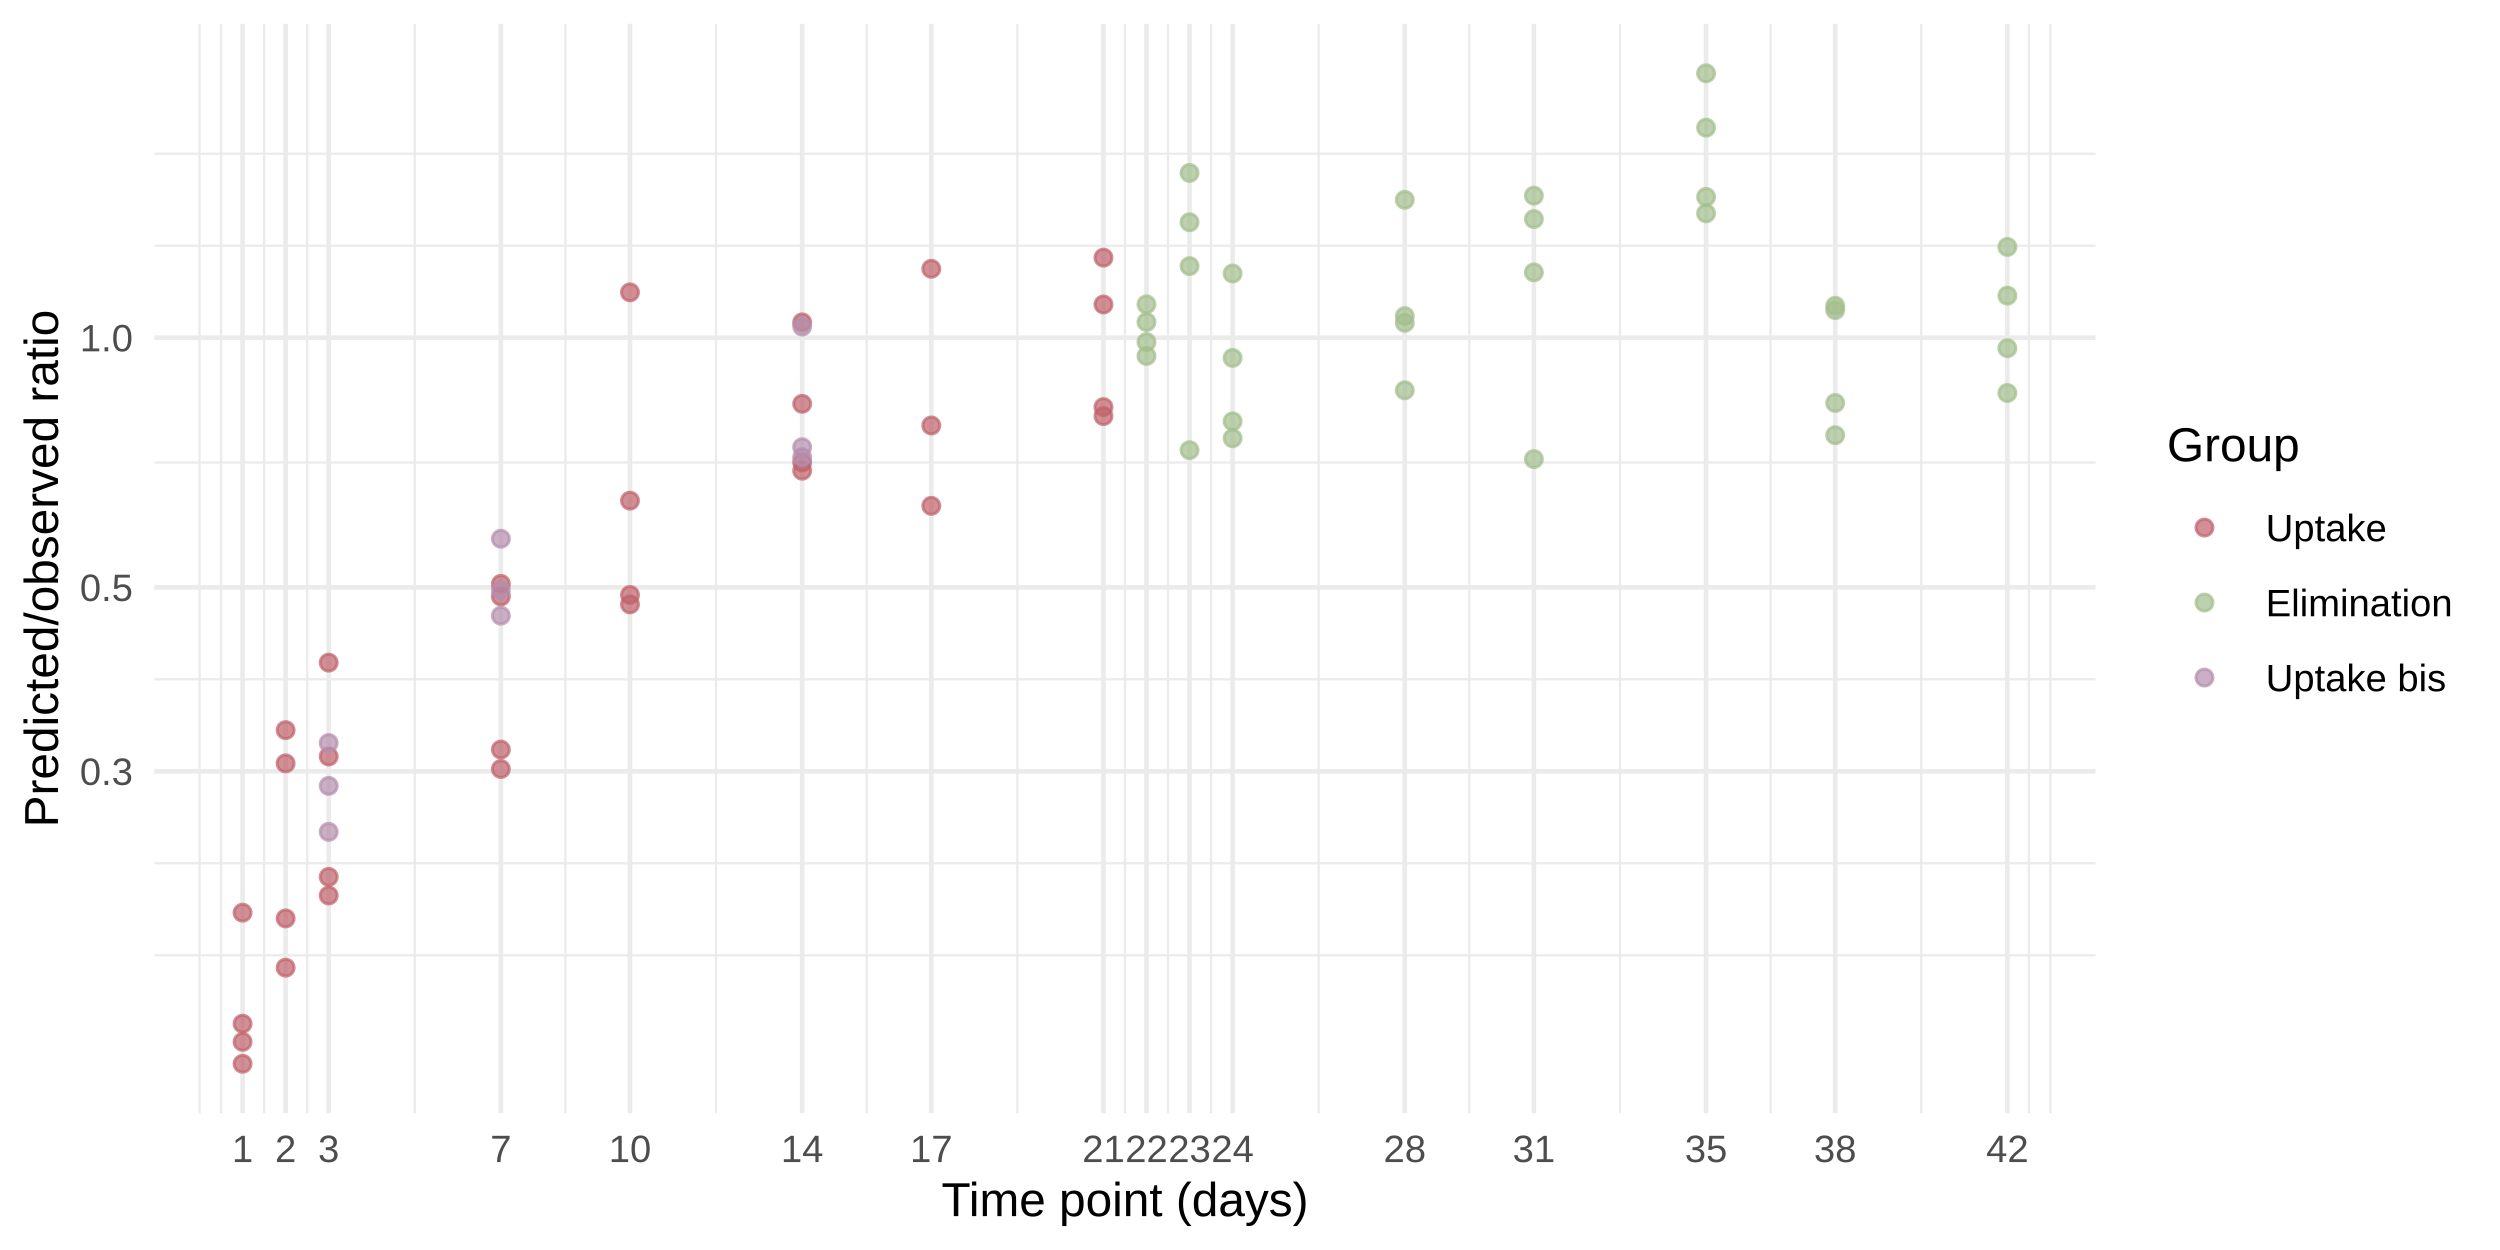
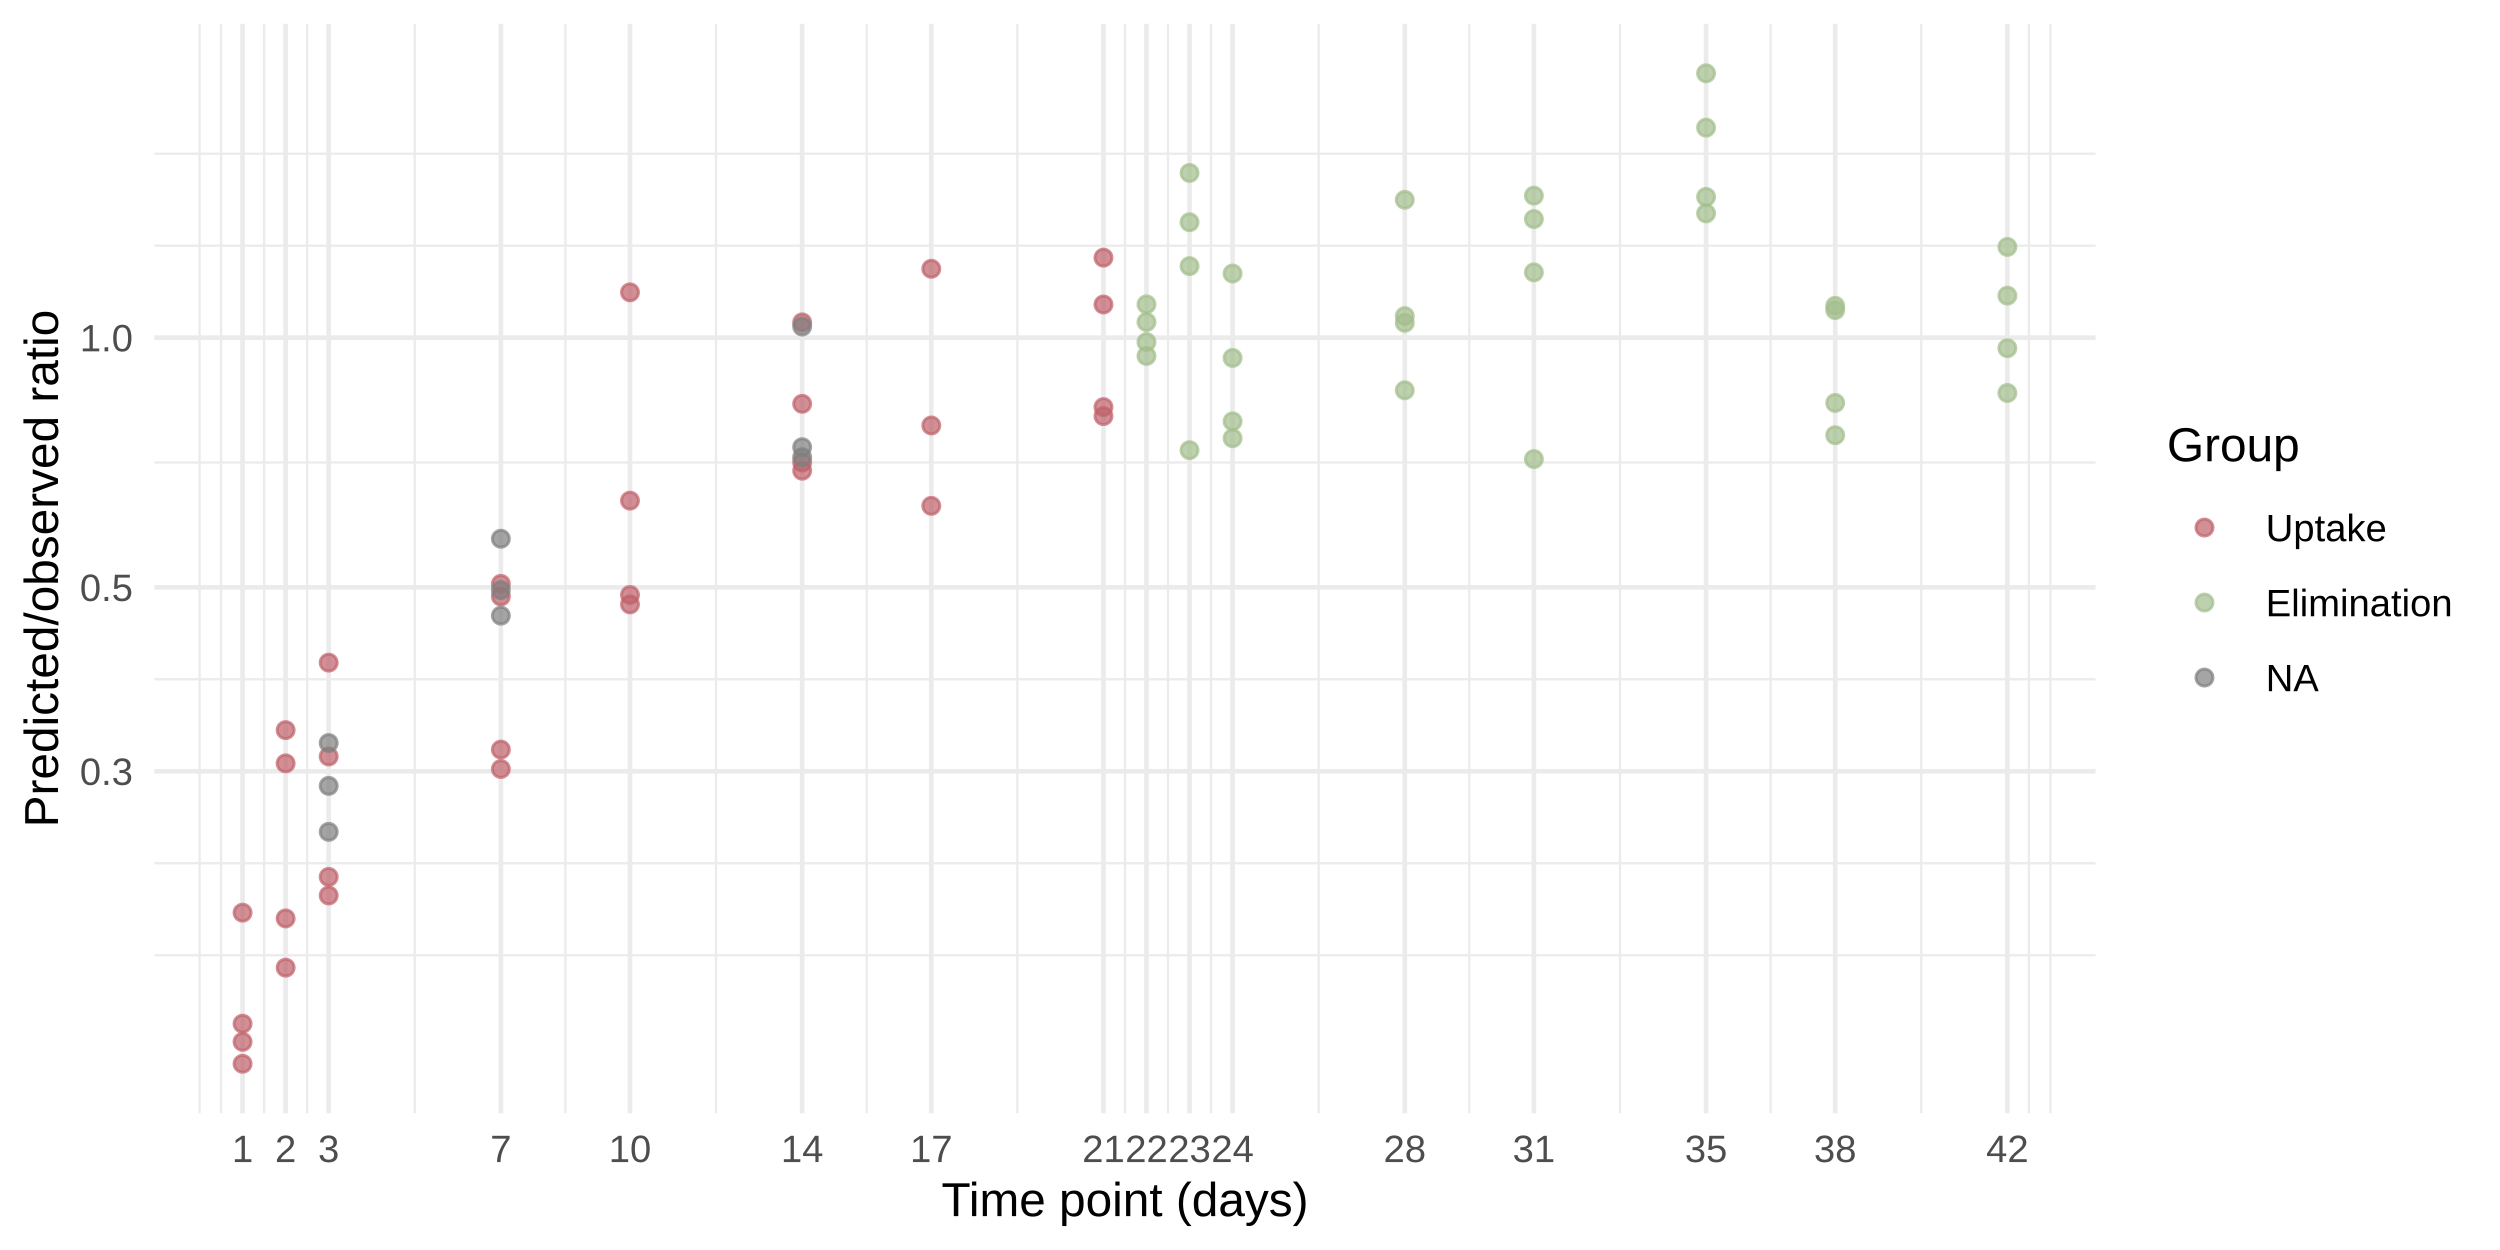
<svg xmlns="http://www.w3.org/2000/svg" width="576.00pt" height="288.00pt" viewBox="0 0 576.00 288.00">
  <g class="svglite">
    <defs>
      <style type="text/css">
    .svglite line, .svglite polyline, .svglite polygon, .svglite path, .svglite rect, .svglite circle {
      fill: none;
      stroke: #000000;
      stroke-linecap: round;
      stroke-linejoin: round;
      stroke-miterlimit: 10.00;
    }
    .svglite text {
      white-space: pre;
    }
    .svglite g.glyphgroup path {
      fill: inherit;
      stroke: none;
    }
  </style>
    </defs>
    <rect width="100%" height="100%" style="stroke: none; fill: #FFFFFF;" />
    <defs>
      <clipPath id="cpMC4wMHw1NzYuMDB8MC4wMHwyODguMDA=">
        <rect x="0.00" y="0.00" width="576.00" height="288.00" />
      </clipPath>
    </defs>
    <g clip-path="url(#cpMC4wMHw1NzYuMDB8MC4wMHwyODguMDA=)">
      <rect x="-0" y="0.00" width="576.00" height="288.00" style="stroke-width: 1.07; stroke: none; fill: #FFFFFF;" />
    </g>
    <defs>
      <clipPath id="cpMzUuNTZ8NDgyLjgzfDUuNDh8MjU2LjUw">
        <rect x="35.56" y="5.48" width="447.26" height="251.02" />
      </clipPath>
    </defs>
    <g clip-path="url(#cpMzUuNTZ8NDgyLjgzfDUuNDh8MjU2LjUw)">
      <polyline points="35.56,220.09 482.83,220.09 " style="stroke-width: 0.53; stroke: #EBEBEB; stroke-linecap: butt;" />
      <polyline points="35.56,198.90 482.83,198.90 " style="stroke-width: 0.53; stroke: #EBEBEB; stroke-linecap: butt;" />
      <polyline points="35.56,156.51 482.83,156.51 " style="stroke-width: 0.53; stroke: #EBEBEB; stroke-linecap: butt;" />
      <polyline points="35.56,106.56 482.83,106.56 " style="stroke-width: 0.53; stroke: #EBEBEB; stroke-linecap: butt;" />
      <polyline points="35.56,56.61 482.83,56.61 " style="stroke-width: 0.53; stroke: #EBEBEB; stroke-linecap: butt;" />
      <polyline points="35.56,35.42 482.83,35.42 " style="stroke-width: 0.53; stroke: #EBEBEB; stroke-linecap: butt;" />
      <polyline points="45.98,256.50 45.98,5.48 " style="stroke-width: 0.53; stroke: #EBEBEB; stroke-linecap: butt;" />
      <polyline points="50.94,256.50 50.94,5.48 " style="stroke-width: 0.53; stroke: #EBEBEB; stroke-linecap: butt;" />
      <polyline points="60.85,256.50 60.85,5.48 " style="stroke-width: 0.53; stroke: #EBEBEB; stroke-linecap: butt;" />
      <polyline points="70.77,256.50 70.77,5.48 " style="stroke-width: 0.53; stroke: #EBEBEB; stroke-linecap: butt;" />
      <polyline points="95.56,256.50 95.56,5.48 " style="stroke-width: 0.53; stroke: #EBEBEB; stroke-linecap: butt;" />
      <polyline points="130.27,256.50 130.27,5.48 " style="stroke-width: 0.53; stroke: #EBEBEB; stroke-linecap: butt;" />
      <polyline points="164.98,256.50 164.98,5.48 " style="stroke-width: 0.53; stroke: #EBEBEB; stroke-linecap: butt;" />
      <polyline points="199.69,256.50 199.69,5.48 " style="stroke-width: 0.53; stroke: #EBEBEB; stroke-linecap: butt;" />
      <polyline points="234.40,256.50 234.40,5.48 " style="stroke-width: 0.53; stroke: #EBEBEB; stroke-linecap: butt;" />
      <polyline points="259.20,256.50 259.20,5.48 " style="stroke-width: 0.53; stroke: #EBEBEB; stroke-linecap: butt;" />
      <polyline points="269.11,256.50 269.11,5.48 " style="stroke-width: 0.53; stroke: #EBEBEB; stroke-linecap: butt;" />
      <polyline points="279.03,256.50 279.03,5.48 " style="stroke-width: 0.53; stroke: #EBEBEB; stroke-linecap: butt;" />
      <polyline points="303.82,256.50 303.82,5.48 " style="stroke-width: 0.53; stroke: #EBEBEB; stroke-linecap: butt;" />
      <polyline points="338.53,256.50 338.53,5.48 " style="stroke-width: 0.53; stroke: #EBEBEB; stroke-linecap: butt;" />
      <polyline points="373.24,256.50 373.24,5.48 " style="stroke-width: 0.53; stroke: #EBEBEB; stroke-linecap: butt;" />
      <polyline points="407.95,256.50 407.95,5.48 " style="stroke-width: 0.53; stroke: #EBEBEB; stroke-linecap: butt;" />
      <polyline points="442.66,256.50 442.66,5.48 " style="stroke-width: 0.53; stroke: #EBEBEB; stroke-linecap: butt;" />
      <polyline points="467.46,256.50 467.46,5.48 " style="stroke-width: 0.53; stroke: #EBEBEB; stroke-linecap: butt;" />
      <polyline points="472.41,256.50 472.41,5.48 " style="stroke-width: 0.53; stroke: #EBEBEB; stroke-linecap: butt;" />
      <polyline points="35.56,177.70 482.83,177.70 " style="stroke-width: 1.07; stroke: #EBEBEB; stroke-linecap: butt;" />
      <polyline points="35.56,135.32 482.83,135.32 " style="stroke-width: 1.07; stroke: #EBEBEB; stroke-linecap: butt;" />
      <polyline points="35.56,77.80 482.83,77.80 " style="stroke-width: 1.07; stroke: #EBEBEB; stroke-linecap: butt;" />
      <polyline points="55.89,256.50 55.89,5.48 " style="stroke-width: 1.07; stroke: #EBEBEB; stroke-linecap: butt;" />
      <polyline points="65.81,256.50 65.81,5.48 " style="stroke-width: 1.07; stroke: #EBEBEB; stroke-linecap: butt;" />
      <polyline points="75.73,256.50 75.73,5.48 " style="stroke-width: 1.07; stroke: #EBEBEB; stroke-linecap: butt;" />
      <polyline points="115.40,256.50 115.40,5.48 " style="stroke-width: 1.07; stroke: #EBEBEB; stroke-linecap: butt;" />
      <polyline points="145.15,256.50 145.15,5.48 " style="stroke-width: 1.07; stroke: #EBEBEB; stroke-linecap: butt;" />
      <polyline points="184.82,256.50 184.82,5.48 " style="stroke-width: 1.07; stroke: #EBEBEB; stroke-linecap: butt;" />
      <polyline points="214.57,256.50 214.57,5.48 " style="stroke-width: 1.07; stroke: #EBEBEB; stroke-linecap: butt;" />
      <polyline points="254.24,256.50 254.24,5.48 " style="stroke-width: 1.07; stroke: #EBEBEB; stroke-linecap: butt;" />
      <polyline points="264.15,256.50 264.15,5.48 " style="stroke-width: 1.07; stroke: #EBEBEB; stroke-linecap: butt;" />
      <polyline points="274.07,256.50 274.07,5.48 " style="stroke-width: 1.07; stroke: #EBEBEB; stroke-linecap: butt;" />
      <polyline points="283.99,256.50 283.99,5.48 " style="stroke-width: 1.07; stroke: #EBEBEB; stroke-linecap: butt;" />
      <polyline points="323.66,256.50 323.66,5.48 " style="stroke-width: 1.07; stroke: #EBEBEB; stroke-linecap: butt;" />
      <polyline points="353.41,256.50 353.41,5.48 " style="stroke-width: 1.07; stroke: #EBEBEB; stroke-linecap: butt;" />
      <polyline points="393.08,256.50 393.08,5.48 " style="stroke-width: 1.07; stroke: #EBEBEB; stroke-linecap: butt;" />
      <polyline points="422.83,256.50 422.83,5.48 " style="stroke-width: 1.07; stroke: #EBEBEB; stroke-linecap: butt;" />
      <polyline points="462.50,256.50 462.50,5.48 " style="stroke-width: 1.07; stroke: #EBEBEB; stroke-linecap: butt;" />
      <circle cx="55.89" cy="235.86" r="1.95" style="stroke-width: 0.71; stroke: #BF616A; stroke-opacity: 0.70; fill: #BF616A; fill-opacity: 0.70;" />
      <circle cx="55.89" cy="210.28" r="1.95" style="stroke-width: 0.71; stroke: #BF616A; stroke-opacity: 0.70; fill: #BF616A; fill-opacity: 0.70;" />
      <circle cx="55.89" cy="240.04" r="1.95" style="stroke-width: 0.71; stroke: #BF616A; stroke-opacity: 0.70; fill: #BF616A; fill-opacity: 0.70;" />
      <circle cx="55.89" cy="245.09" r="1.95" style="stroke-width: 0.71; stroke: #BF616A; stroke-opacity: 0.70; fill: #BF616A; fill-opacity: 0.70;" />
      <circle cx="65.81" cy="175.88" r="1.95" style="stroke-width: 0.71; stroke: #BF616A; stroke-opacity: 0.70; fill: #BF616A; fill-opacity: 0.70;" />
      <circle cx="65.81" cy="168.22" r="1.95" style="stroke-width: 0.71; stroke: #BF616A; stroke-opacity: 0.70; fill: #BF616A; fill-opacity: 0.70;" />
      <circle cx="65.81" cy="211.60" r="1.95" style="stroke-width: 0.71; stroke: #BF616A; stroke-opacity: 0.70; fill: #BF616A; fill-opacity: 0.70;" />
      <circle cx="65.81" cy="222.95" r="1.95" style="stroke-width: 0.71; stroke: #BF616A; stroke-opacity: 0.70; fill: #BF616A; fill-opacity: 0.70;" />
      <circle cx="75.73" cy="152.67" r="1.95" style="stroke-width: 0.71; stroke: #BF616A; stroke-opacity: 0.70; fill: #BF616A; fill-opacity: 0.70;" />
      <circle cx="75.73" cy="174.29" r="1.95" style="stroke-width: 0.71; stroke: #BF616A; stroke-opacity: 0.70; fill: #BF616A; fill-opacity: 0.70;" />
      <circle cx="75.73" cy="206.32" r="1.95" style="stroke-width: 0.71; stroke: #BF616A; stroke-opacity: 0.70; fill: #BF616A; fill-opacity: 0.70;" />
      <circle cx="75.73" cy="202.04" r="1.95" style="stroke-width: 0.71; stroke: #BF616A; stroke-opacity: 0.70; fill: #BF616A; fill-opacity: 0.70;" />
      <circle cx="115.40" cy="134.52" r="1.95" style="stroke-width: 0.71; stroke: #BF616A; stroke-opacity: 0.70; fill: #BF616A; fill-opacity: 0.70;" />
      <circle cx="115.40" cy="137.43" r="1.95" style="stroke-width: 0.71; stroke: #BF616A; stroke-opacity: 0.70; fill: #BF616A; fill-opacity: 0.70;" />
      <circle cx="115.40" cy="172.70" r="1.95" style="stroke-width: 0.71; stroke: #BF616A; stroke-opacity: 0.70; fill: #BF616A; fill-opacity: 0.70;" />
      <circle cx="115.40" cy="177.18" r="1.95" style="stroke-width: 0.71; stroke: #BF616A; stroke-opacity: 0.70; fill: #BF616A; fill-opacity: 0.70;" />
      <circle cx="145.15" cy="115.35" r="1.95" style="stroke-width: 0.71; stroke: #BF616A; stroke-opacity: 0.70; fill: #BF616A; fill-opacity: 0.70;" />
      <circle cx="145.15" cy="67.35" r="1.95" style="stroke-width: 0.71; stroke: #BF616A; stroke-opacity: 0.70; fill: #BF616A; fill-opacity: 0.70;" />
      <circle cx="145.15" cy="137.08" r="1.95" style="stroke-width: 0.71; stroke: #BF616A; stroke-opacity: 0.70; fill: #BF616A; fill-opacity: 0.70;" />
      <circle cx="145.15" cy="139.25" r="1.95" style="stroke-width: 0.71; stroke: #BF616A; stroke-opacity: 0.70; fill: #BF616A; fill-opacity: 0.70;" />
      <circle cx="184.82" cy="93.04" r="1.95" style="stroke-width: 0.71; stroke: #BF616A; stroke-opacity: 0.70; fill: #BF616A; fill-opacity: 0.70;" />
      <circle cx="184.82" cy="74.27" r="1.95" style="stroke-width: 0.71; stroke: #BF616A; stroke-opacity: 0.70; fill: #BF616A; fill-opacity: 0.70;" />
      <circle cx="184.82" cy="108.45" r="1.95" style="stroke-width: 0.71; stroke: #BF616A; stroke-opacity: 0.70; fill: #BF616A; fill-opacity: 0.70;" />
      <circle cx="184.82" cy="106.57" r="1.95" style="stroke-width: 0.71; stroke: #BF616A; stroke-opacity: 0.70; fill: #BF616A; fill-opacity: 0.70;" />
      <circle cx="214.57" cy="61.93" r="1.95" style="stroke-width: 0.71; stroke: #BF616A; stroke-opacity: 0.70; fill: #BF616A; fill-opacity: 0.70;" />
      <circle cx="214.57" cy="116.55" r="1.95" style="stroke-width: 0.71; stroke: #BF616A; stroke-opacity: 0.70; fill: #BF616A; fill-opacity: 0.70;" />
      <circle cx="214.57" cy="98.03" r="1.95" style="stroke-width: 0.71; stroke: #BF616A; stroke-opacity: 0.70; fill: #BF616A; fill-opacity: 0.70;" />
      <circle cx="254.24" cy="59.36" r="1.95" style="stroke-width: 0.71; stroke: #BF616A; stroke-opacity: 0.70; fill: #BF616A; fill-opacity: 0.70;" />
      <circle cx="254.24" cy="93.79" r="1.95" style="stroke-width: 0.71; stroke: #BF616A; stroke-opacity: 0.70; fill: #BF616A; fill-opacity: 0.70;" />
      <circle cx="254.24" cy="70.15" r="1.95" style="stroke-width: 0.71; stroke: #BF616A; stroke-opacity: 0.70; fill: #BF616A; fill-opacity: 0.70;" />
      <circle cx="254.24" cy="95.87" r="1.95" style="stroke-width: 0.71; stroke: #BF616A; stroke-opacity: 0.70; fill: #BF616A; fill-opacity: 0.70;" />
      <circle cx="264.15" cy="74.20" r="1.95" style="stroke-width: 0.71; stroke: #A3BE8C; stroke-opacity: 0.70; fill: #A3BE8C; fill-opacity: 0.70;" />
      <circle cx="264.15" cy="82.01" r="1.95" style="stroke-width: 0.71; stroke: #A3BE8C; stroke-opacity: 0.70; fill: #A3BE8C; fill-opacity: 0.70;" />
      <circle cx="264.15" cy="78.81" r="1.95" style="stroke-width: 0.71; stroke: #A3BE8C; stroke-opacity: 0.70; fill: #A3BE8C; fill-opacity: 0.70;" />
      <circle cx="264.15" cy="70.12" r="1.95" style="stroke-width: 0.71; stroke: #A3BE8C; stroke-opacity: 0.70; fill: #A3BE8C; fill-opacity: 0.70;" />
      <circle cx="274.07" cy="103.72" r="1.95" style="stroke-width: 0.71; stroke: #A3BE8C; stroke-opacity: 0.70; fill: #A3BE8C; fill-opacity: 0.70;" />
      <circle cx="274.07" cy="61.31" r="1.95" style="stroke-width: 0.71; stroke: #A3BE8C; stroke-opacity: 0.70; fill: #A3BE8C; fill-opacity: 0.70;" />
      <circle cx="274.07" cy="39.85" r="1.95" style="stroke-width: 0.71; stroke: #A3BE8C; stroke-opacity: 0.70; fill: #A3BE8C; fill-opacity: 0.70;" />
      <circle cx="274.07" cy="51.20" r="1.95" style="stroke-width: 0.71; stroke: #A3BE8C; stroke-opacity: 0.70; fill: #A3BE8C; fill-opacity: 0.70;" />
      <circle cx="283.99" cy="63.02" r="1.95" style="stroke-width: 0.71; stroke: #A3BE8C; stroke-opacity: 0.70; fill: #A3BE8C; fill-opacity: 0.70;" />
      <circle cx="283.99" cy="97.08" r="1.95" style="stroke-width: 0.71; stroke: #A3BE8C; stroke-opacity: 0.70; fill: #A3BE8C; fill-opacity: 0.70;" />
      <circle cx="283.99" cy="82.47" r="1.95" style="stroke-width: 0.71; stroke: #A3BE8C; stroke-opacity: 0.70; fill: #A3BE8C; fill-opacity: 0.70;" />
      <circle cx="283.99" cy="100.97" r="1.95" style="stroke-width: 0.71; stroke: #A3BE8C; stroke-opacity: 0.70; fill: #A3BE8C; fill-opacity: 0.70;" />
      <circle cx="323.66" cy="89.92" r="1.95" style="stroke-width: 0.71; stroke: #A3BE8C; stroke-opacity: 0.70; fill: #A3BE8C; fill-opacity: 0.70;" />
      <circle cx="323.66" cy="46.04" r="1.95" style="stroke-width: 0.71; stroke: #A3BE8C; stroke-opacity: 0.70; fill: #A3BE8C; fill-opacity: 0.70;" />
      <circle cx="323.66" cy="72.83" r="1.95" style="stroke-width: 0.71; stroke: #A3BE8C; stroke-opacity: 0.70; fill: #A3BE8C; fill-opacity: 0.70;" />
      <circle cx="323.66" cy="74.38" r="1.95" style="stroke-width: 0.71; stroke: #A3BE8C; stroke-opacity: 0.70; fill: #A3BE8C; fill-opacity: 0.70;" />
      <circle cx="353.41" cy="105.77" r="1.95" style="stroke-width: 0.71; stroke: #A3BE8C; stroke-opacity: 0.70; fill: #A3BE8C; fill-opacity: 0.70;" />
      <circle cx="353.41" cy="45.08" r="1.95" style="stroke-width: 0.71; stroke: #A3BE8C; stroke-opacity: 0.70; fill: #A3BE8C; fill-opacity: 0.70;" />
      <circle cx="353.41" cy="50.47" r="1.95" style="stroke-width: 0.71; stroke: #A3BE8C; stroke-opacity: 0.70; fill: #A3BE8C; fill-opacity: 0.70;" />
      <circle cx="353.41" cy="62.75" r="1.95" style="stroke-width: 0.71; stroke: #A3BE8C; stroke-opacity: 0.70; fill: #A3BE8C; fill-opacity: 0.70;" />
      <circle cx="393.08" cy="29.41" r="1.95" style="stroke-width: 0.71; stroke: #A3BE8C; stroke-opacity: 0.70; fill: #A3BE8C; fill-opacity: 0.70;" />
      <circle cx="393.08" cy="49.16" r="1.95" style="stroke-width: 0.71; stroke: #A3BE8C; stroke-opacity: 0.70; fill: #A3BE8C; fill-opacity: 0.70;" />
      <circle cx="393.08" cy="45.37" r="1.95" style="stroke-width: 0.71; stroke: #A3BE8C; stroke-opacity: 0.70; fill: #A3BE8C; fill-opacity: 0.70;" />
      <circle cx="393.08" cy="16.89" r="1.95" style="stroke-width: 0.71; stroke: #A3BE8C; stroke-opacity: 0.70; fill: #A3BE8C; fill-opacity: 0.70;" />
      <circle cx="422.83" cy="92.84" r="1.95" style="stroke-width: 0.71; stroke: #A3BE8C; stroke-opacity: 0.70; fill: #A3BE8C; fill-opacity: 0.70;" />
      <circle cx="422.83" cy="100.27" r="1.95" style="stroke-width: 0.71; stroke: #A3BE8C; stroke-opacity: 0.70; fill: #A3BE8C; fill-opacity: 0.70;" />
      <circle cx="422.83" cy="71.45" r="1.95" style="stroke-width: 0.71; stroke: #A3BE8C; stroke-opacity: 0.70; fill: #A3BE8C; fill-opacity: 0.70;" />
      <circle cx="422.83" cy="70.46" r="1.95" style="stroke-width: 0.71; stroke: #A3BE8C; stroke-opacity: 0.70; fill: #A3BE8C; fill-opacity: 0.70;" />
      <circle cx="462.50" cy="90.55" r="1.95" style="stroke-width: 0.71; stroke: #A3BE8C; stroke-opacity: 0.70; fill: #A3BE8C; fill-opacity: 0.70;" />
      <circle cx="462.50" cy="56.89" r="1.95" style="stroke-width: 0.71; stroke: #A3BE8C; stroke-opacity: 0.70; fill: #A3BE8C; fill-opacity: 0.70;" />
      <circle cx="462.50" cy="68.12" r="1.95" style="stroke-width: 0.71; stroke: #A3BE8C; stroke-opacity: 0.70; fill: #A3BE8C; fill-opacity: 0.70;" />
      <circle cx="462.50" cy="80.22" r="1.95" style="stroke-width: 0.71; stroke: #A3BE8C; stroke-opacity: 0.70; fill: #A3BE8C; fill-opacity: 0.70;" />
-       <circle cx="75.73" cy="181.07" r="1.95" style="stroke-width: 0.71; stroke: #B48EAD; stroke-opacity: 0.70; fill: #B48EAD; fill-opacity: 0.70;" />
-       <circle cx="75.73" cy="171.19" r="1.95" style="stroke-width: 0.71; stroke: #B48EAD; stroke-opacity: 0.70; fill: #B48EAD; fill-opacity: 0.70;" />
-       <circle cx="75.73" cy="191.66" r="1.95" style="stroke-width: 0.71; stroke: #B48EAD; stroke-opacity: 0.70; fill: #B48EAD; fill-opacity: 0.70;" />
-       <circle cx="115.40" cy="124.13" r="1.95" style="stroke-width: 0.71; stroke: #B48EAD; stroke-opacity: 0.70; fill: #B48EAD; fill-opacity: 0.70;" />
-       <circle cx="115.40" cy="141.85" r="1.95" style="stroke-width: 0.71; stroke: #B48EAD; stroke-opacity: 0.70; fill: #B48EAD; fill-opacity: 0.70;" />
-       <circle cx="115.40" cy="135.95" r="1.95" style="stroke-width: 0.71; stroke: #B48EAD; stroke-opacity: 0.70; fill: #B48EAD; fill-opacity: 0.70;" />
-       <circle cx="184.82" cy="105.34" r="1.95" style="stroke-width: 0.71; stroke: #B48EAD; stroke-opacity: 0.70; fill: #B48EAD; fill-opacity: 0.70;" />
-       <circle cx="184.82" cy="75.24" r="1.95" style="stroke-width: 0.71; stroke: #B48EAD; stroke-opacity: 0.70; fill: #B48EAD; fill-opacity: 0.70;" />
-       <circle cx="184.82" cy="103.03" r="1.95" style="stroke-width: 0.71; stroke: #B48EAD; stroke-opacity: 0.70; fill: #B48EAD; fill-opacity: 0.70;" />
+       <circle cx="75.73" cy="181.07" r="1.95" style="stroke-width: 0.71; stroke: #7F7F7F; stroke-opacity: 0.70; fill: #7F7F7F; fill-opacity: 0.70;" />
+       <circle cx="75.73" cy="171.19" r="1.95" style="stroke-width: 0.71; stroke: #7F7F7F; stroke-opacity: 0.70; fill: #7F7F7F; fill-opacity: 0.70;" />
+       <circle cx="75.73" cy="191.66" r="1.95" style="stroke-width: 0.71; stroke: #7F7F7F; stroke-opacity: 0.70; fill: #7F7F7F; fill-opacity: 0.70;" />
+       <circle cx="115.40" cy="124.13" r="1.95" style="stroke-width: 0.71; stroke: #7F7F7F; stroke-opacity: 0.70; fill: #7F7F7F; fill-opacity: 0.70;" />
+       <circle cx="115.40" cy="141.85" r="1.95" style="stroke-width: 0.71; stroke: #7F7F7F; stroke-opacity: 0.70; fill: #7F7F7F; fill-opacity: 0.70;" />
+       <circle cx="115.40" cy="135.95" r="1.95" style="stroke-width: 0.71; stroke: #7F7F7F; stroke-opacity: 0.70; fill: #7F7F7F; fill-opacity: 0.70;" />
+       <circle cx="184.82" cy="105.34" r="1.95" style="stroke-width: 0.71; stroke: #7F7F7F; stroke-opacity: 0.70; fill: #7F7F7F; fill-opacity: 0.70;" />
+       <circle cx="184.82" cy="75.24" r="1.95" style="stroke-width: 0.71; stroke: #7F7F7F; stroke-opacity: 0.70; fill: #7F7F7F; fill-opacity: 0.70;" />
+       <circle cx="184.82" cy="103.03" r="1.95" style="stroke-width: 0.71; stroke: #7F7F7F; stroke-opacity: 0.70; fill: #7F7F7F; fill-opacity: 0.70;" />
    </g>
    <g clip-path="url(#cpMC4wMHw1NzYuMDB8MC4wMHwyODguMDA=)">
      <text x="30.63" y="180.85" text-anchor="end" style="font-size: 8.80px;fill: #4D4D4D; font-family: &quot;Arial&quot;;" textLength="12.22px" lengthAdjust="spacingAndGlyphs">0.3</text>
      <text x="30.63" y="138.47" text-anchor="end" style="font-size: 8.80px;fill: #4D4D4D; font-family: &quot;Arial&quot;;" textLength="12.22px" lengthAdjust="spacingAndGlyphs">0.5</text>
      <text x="30.63" y="80.95" text-anchor="end" style="font-size: 8.80px;fill: #4D4D4D; font-family: &quot;Arial&quot;;" textLength="12.22px" lengthAdjust="spacingAndGlyphs">1.0</text>
      <text x="55.89" y="267.74" text-anchor="middle" style="font-size: 8.80px;fill: #4D4D4D; font-family: &quot;Arial&quot;;" textLength="4.89px" lengthAdjust="spacingAndGlyphs">1</text>
      <text x="65.81" y="267.74" text-anchor="middle" style="font-size: 8.80px;fill: #4D4D4D; font-family: &quot;Arial&quot;;" textLength="4.89px" lengthAdjust="spacingAndGlyphs">2</text>
      <text x="75.73" y="267.74" text-anchor="middle" style="font-size: 8.80px;fill: #4D4D4D; font-family: &quot;Arial&quot;;" textLength="4.89px" lengthAdjust="spacingAndGlyphs">3</text>
      <text x="115.40" y="267.74" text-anchor="middle" style="font-size: 8.80px;fill: #4D4D4D; font-family: &quot;Arial&quot;;" textLength="4.89px" lengthAdjust="spacingAndGlyphs">7</text>
      <text x="145.15" y="267.74" text-anchor="middle" style="font-size: 8.80px;fill: #4D4D4D; font-family: &quot;Arial&quot;;" textLength="9.78px" lengthAdjust="spacingAndGlyphs">10</text>
      <text x="184.82" y="267.74" text-anchor="middle" style="font-size: 8.80px;fill: #4D4D4D; font-family: &quot;Arial&quot;;" textLength="9.78px" lengthAdjust="spacingAndGlyphs">14</text>
      <text x="214.57" y="267.74" text-anchor="middle" style="font-size: 8.80px;fill: #4D4D4D; font-family: &quot;Arial&quot;;" textLength="9.78px" lengthAdjust="spacingAndGlyphs">17</text>
      <text x="254.24" y="267.74" text-anchor="middle" style="font-size: 8.80px;fill: #4D4D4D; font-family: &quot;Arial&quot;;" textLength="9.78px" lengthAdjust="spacingAndGlyphs">21</text>
      <text x="264.15" y="267.74" text-anchor="middle" style="font-size: 8.80px;fill: #4D4D4D; font-family: &quot;Arial&quot;;" textLength="9.78px" lengthAdjust="spacingAndGlyphs">22</text>
      <text x="274.07" y="267.74" text-anchor="middle" style="font-size: 8.80px;fill: #4D4D4D; font-family: &quot;Arial&quot;;" textLength="9.78px" lengthAdjust="spacingAndGlyphs">23</text>
      <text x="283.99" y="267.74" text-anchor="middle" style="font-size: 8.80px;fill: #4D4D4D; font-family: &quot;Arial&quot;;" textLength="9.78px" lengthAdjust="spacingAndGlyphs">24</text>
      <text x="323.66" y="267.74" text-anchor="middle" style="font-size: 8.80px;fill: #4D4D4D; font-family: &quot;Arial&quot;;" textLength="9.78px" lengthAdjust="spacingAndGlyphs">28</text>
      <text x="353.41" y="267.74" text-anchor="middle" style="font-size: 8.80px;fill: #4D4D4D; font-family: &quot;Arial&quot;;" textLength="9.78px" lengthAdjust="spacingAndGlyphs">31</text>
      <text x="393.08" y="267.74" text-anchor="middle" style="font-size: 8.80px;fill: #4D4D4D; font-family: &quot;Arial&quot;;" textLength="9.78px" lengthAdjust="spacingAndGlyphs">35</text>
      <text x="422.83" y="267.74" text-anchor="middle" style="font-size: 8.80px;fill: #4D4D4D; font-family: &quot;Arial&quot;;" textLength="9.78px" lengthAdjust="spacingAndGlyphs">38</text>
      <text x="462.50" y="267.74" text-anchor="middle" style="font-size: 8.80px;fill: #4D4D4D; font-family: &quot;Arial&quot;;" textLength="9.78px" lengthAdjust="spacingAndGlyphs">42</text>
      <text x="259.20" y="280.20" text-anchor="middle" style="font-size: 11.00px; font-family: &quot;Arial&quot;;" textLength="84.59px" lengthAdjust="spacingAndGlyphs">Time point (days)</text>
      <text transform="translate(13.36,130.99) rotate(-90)" text-anchor="middle" style="font-size: 11.00px; font-family: &quot;Arial&quot;;" textLength="119.31px" lengthAdjust="spacingAndGlyphs">Predicted/observed ratio</text>
      <text x="499.27" y="106.27" style="font-size: 11.00px; font-family: &quot;Arial&quot;;" textLength="30.59px" lengthAdjust="spacingAndGlyphs">Group</text>
      <circle cx="507.91" cy="121.55" r="1.95" style="stroke-width: 0.71; stroke: #BF616A; stroke-opacity: 0.70; fill: #BF616A; fill-opacity: 0.70;" />
      <circle cx="507.91" cy="138.83" r="1.95" style="stroke-width: 0.71; stroke: #A3BE8C; stroke-opacity: 0.70; fill: #A3BE8C; fill-opacity: 0.70;" />
-       <circle cx="507.91" cy="156.11" r="1.95" style="stroke-width: 0.71; stroke: #B48EAD; stroke-opacity: 0.70; fill: #B48EAD; fill-opacity: 0.70;" />
+       <circle cx="507.91" cy="156.11" r="1.95" style="stroke-width: 0.71; stroke: #7F7F7F; stroke-opacity: 0.70; fill: #7F7F7F; fill-opacity: 0.70;" />
      <text x="522.03" y="124.70" style="font-size: 8.80px; font-family: &quot;Arial&quot;;" textLength="27.88px" lengthAdjust="spacingAndGlyphs">Uptake</text>
      <text x="522.03" y="141.98" style="font-size: 8.80px; font-family: &quot;Arial&quot;;" textLength="43.02px" lengthAdjust="spacingAndGlyphs">Elimination</text>
-       <text x="522.03" y="159.26" style="font-size: 8.80px; font-family: &quot;Arial&quot;;" textLength="41.56px" lengthAdjust="spacingAndGlyphs">Uptake bis</text>
+       <text x="522.03" y="159.26" style="font-size: 8.80px; font-family: &quot;Arial&quot;;" textLength="12.23px" lengthAdjust="spacingAndGlyphs">NA</text>
    </g>
  </g>
</svg>
